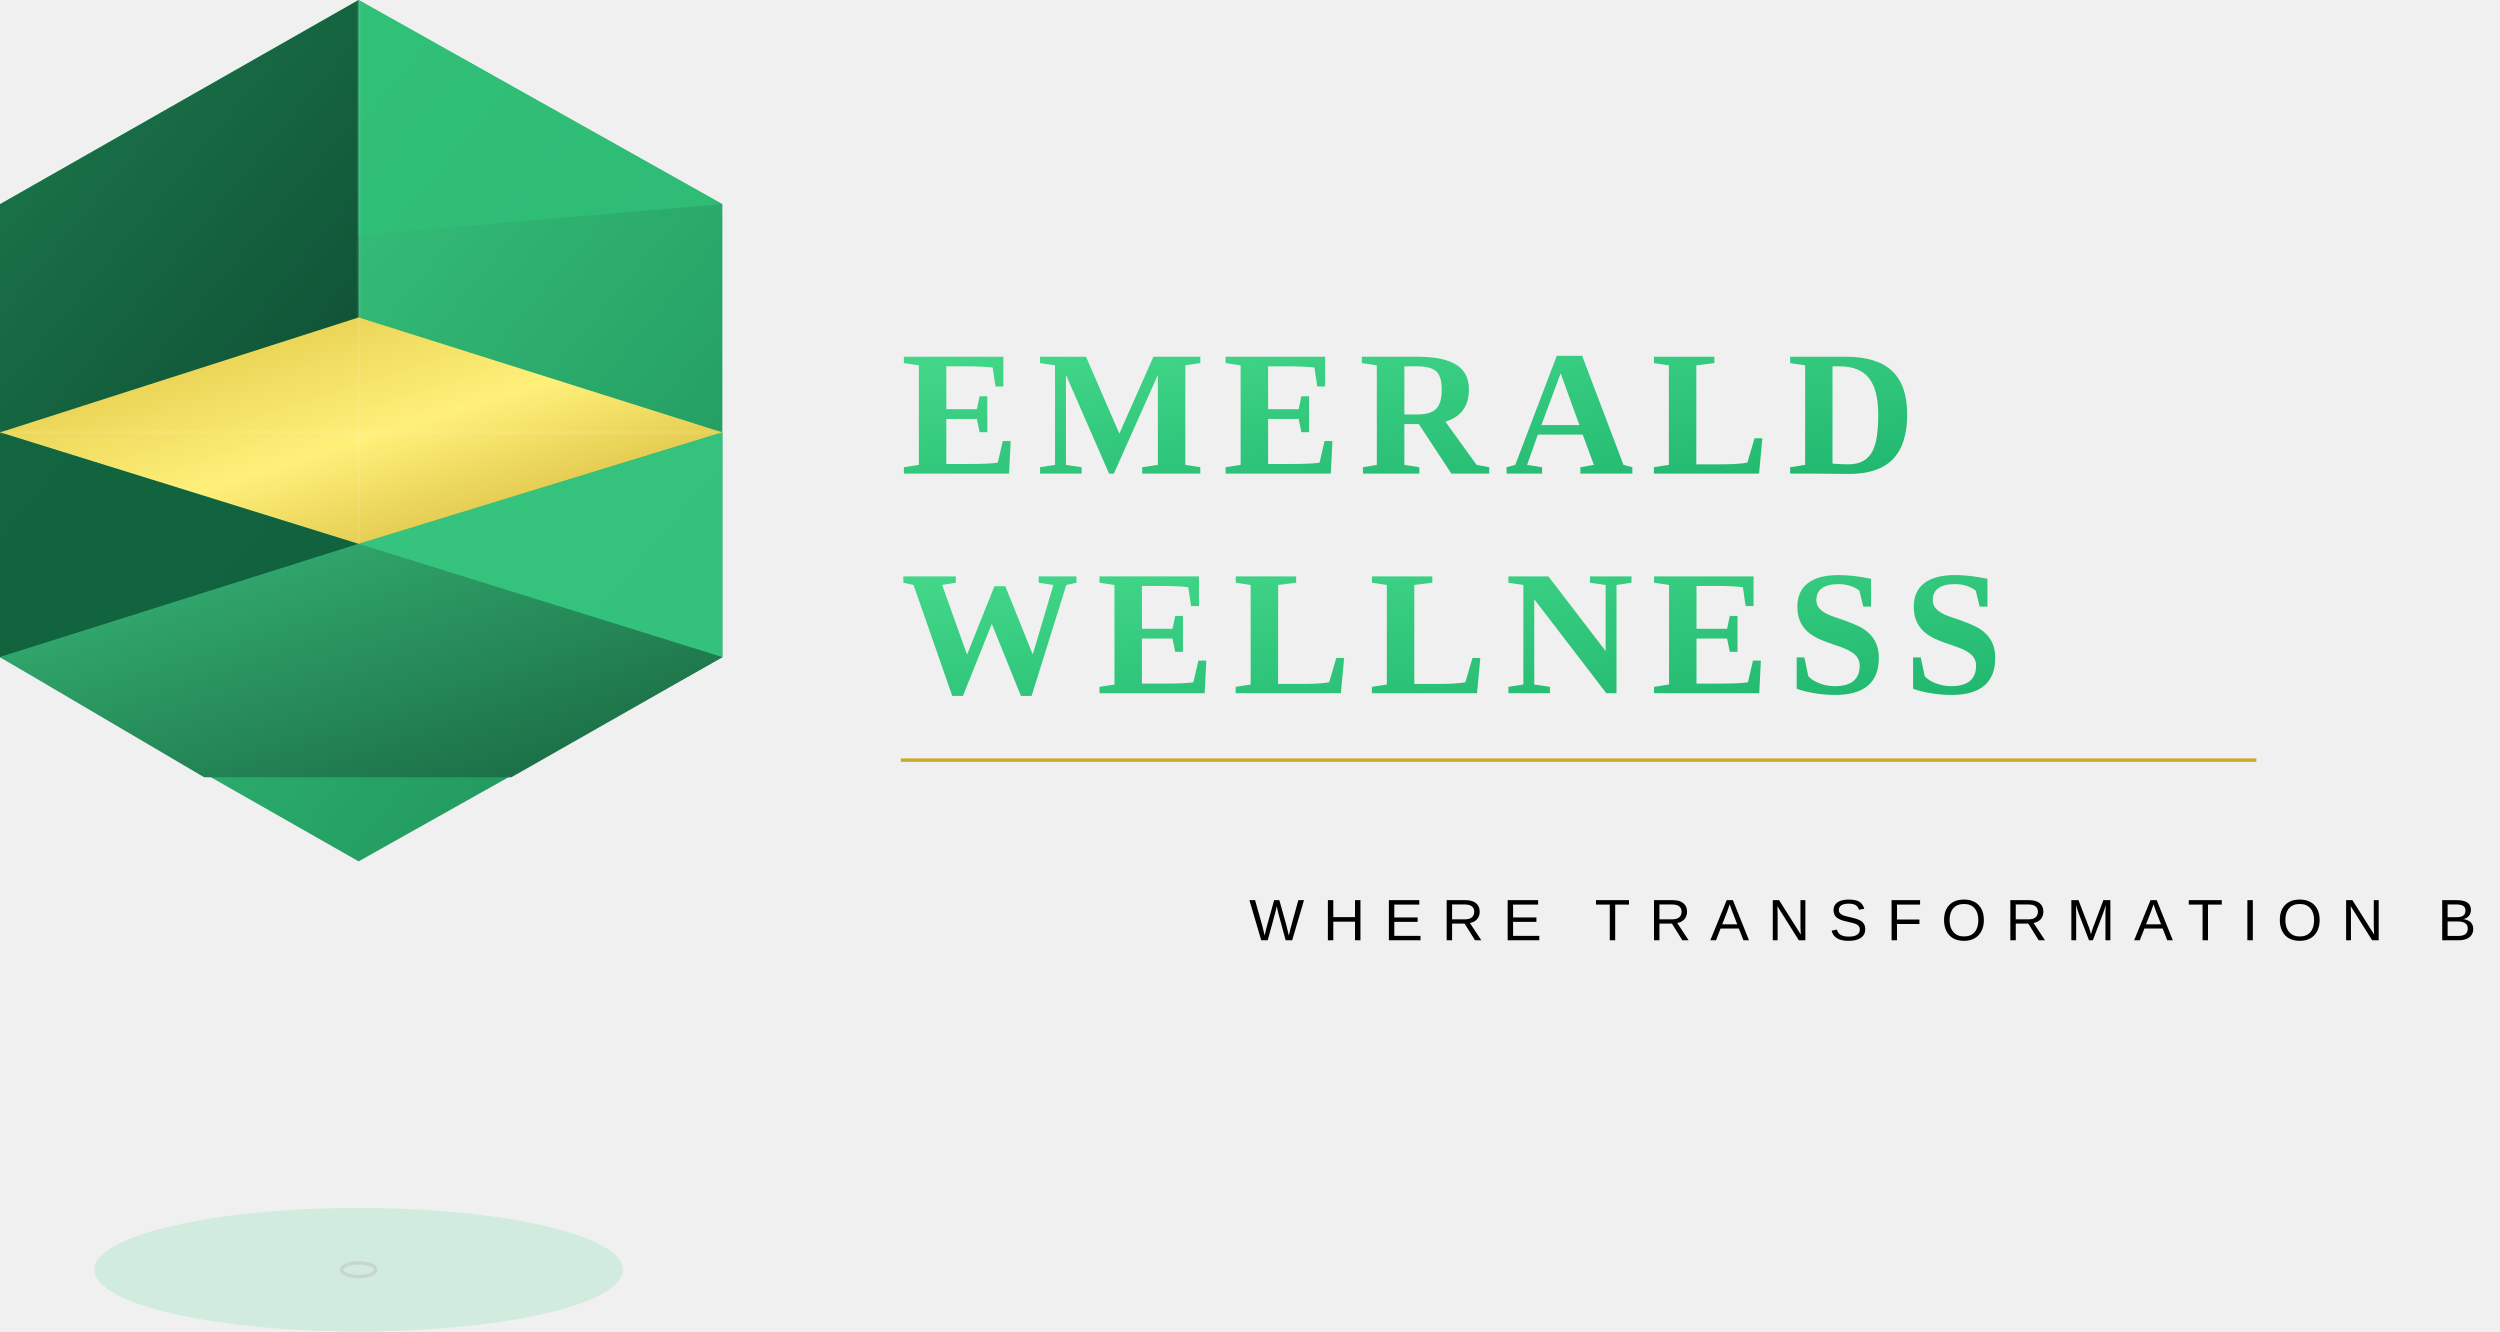
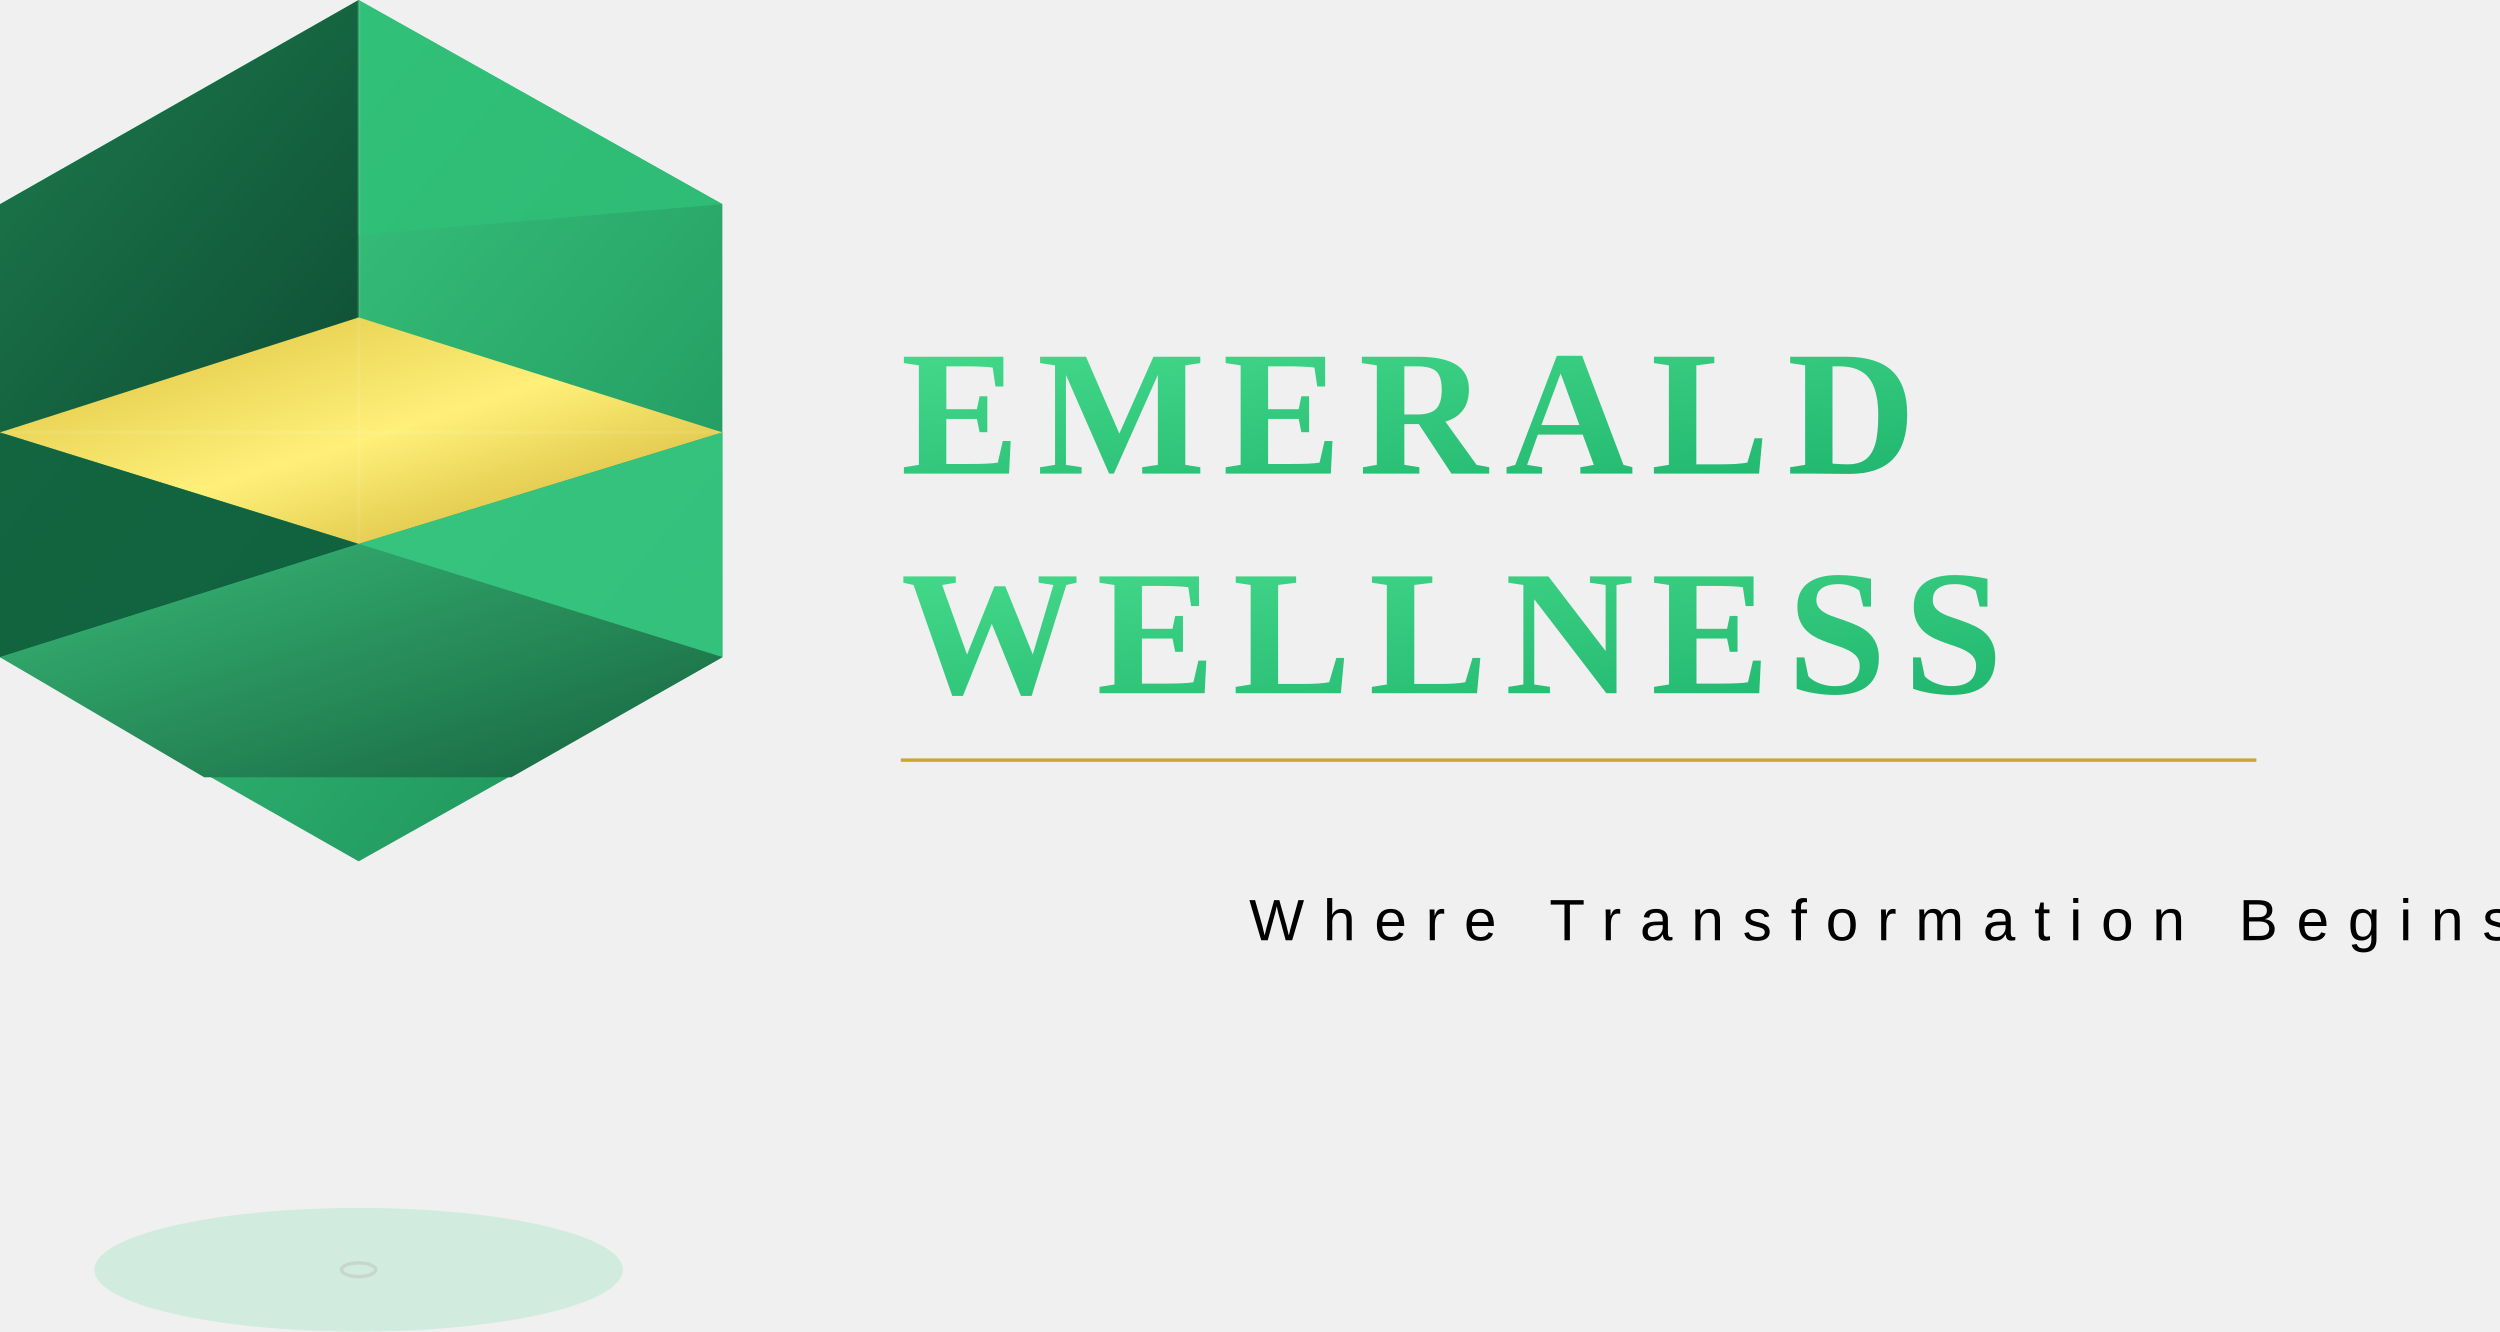
<svg xmlns="http://www.w3.org/2000/svg" viewBox="0 0 1457 776" role="img" aria-labelledby="title desc">
  <defs>
    <linearGradient id="emeraldLeft" x1="0" y1="0" x2="1" y2="1">
      <stop offset="0" stop-color="#1d7b4d" />
      <stop offset="1" stop-color="#0e4e34" />
    </linearGradient>
    <linearGradient id="emeraldRight" x1="0" y1="0" x2="1" y2="1">
      <stop offset="0" stop-color="#43d889" />
      <stop offset="1" stop-color="#1b8c58" />
    </linearGradient>
    <linearGradient id="emeraldBottom" x1="0" y1="0" x2="1" y2="1">
      <stop offset="0" stop-color="#38b978" />
      <stop offset="1" stop-color="#17643f" />
    </linearGradient>
    <linearGradient id="goldFacet" x1="0" y1="0" x2="1" y2="1">
      <stop offset="0" stop-color="#d8bd38" />
      <stop offset="0.52" stop-color="#fff07a" />
      <stop offset="1" stop-color="#c9a928" />
    </linearGradient>
    <linearGradient id="brandGreen" x1="0" y1="0" x2="1" y2="1">
      <stop offset="0" stop-color="#43d889" />
      <stop offset="1" stop-color="#21b76f" />
    </linearGradient>
  </defs>
  <g id="gem-mark">
    <polygon points="209,0 421,119 421,383 209,502 0,383 0,119" fill="url(#emeraldRight)" />
    <polygon points="0,119 209,0 209,252 0,252" fill="url(#emeraldLeft)" />
    <polygon points="209,0 421,119 209,137" fill="#2fbf78" opacity=".82" />
    <polygon points="0,252 209,185 421,252 209,317" fill="url(#goldFacet)" />
    <polygon points="0,252 209,317 0,383" fill="#0d5637" opacity=".86" />
    <polygon points="209,317 421,252 421,383" fill="#36c680" opacity=".88" />
    <polygon points="0,383 209,317 421,383 298,453 119,453" fill="url(#emeraldBottom)" />
    <path d="M209 0v317" stroke="#ffffff" stroke-opacity=".08" stroke-width="2" />
    <path d="M0 252h421" stroke="#ffffff" stroke-opacity=".08" stroke-width="2" />
  </g>
  <g id="wordmark">
    <text x="525" y="276" font-family="Georgia, 'Times New Roman', serif" font-size="104" font-weight="700" letter-spacing="10" fill="url(#brandGreen)">EMERALD</text>
    <text x="525" y="404" font-family="Georgia, 'Times New Roman', serif" font-size="104" font-weight="700" letter-spacing="10" fill="url(#brandGreen)">WELLNESS</text>
    <line x1="525" y1="443" x2="1315" y2="443" stroke="#c9a928" stroke-width="2" />
-     <text x="728" y="548" font-family="Arial, Helvetica, sans-serif" font-size="34" font-weight="500" letter-spacing="11" fill="#000000">WHERE TRANSFORMATION BEGINS</text>
+     <text x="728" y="548" font-family="Arial, Helvetica, sans-serif" font-size="34" font-weight="500" letter-spacing="11" fill="#000000">Where Transformation Begins</text>
  </g>
  <g id="subtle-brand-glow" opacity=".18">
    <ellipse cx="209" cy="740" rx="154" ry="36" fill="#40d888" />
    <ellipse cx="209" cy="740" rx="10" ry="4" fill="none" stroke="#0f5f3e" stroke-width="2" />
  </g>
</svg>
